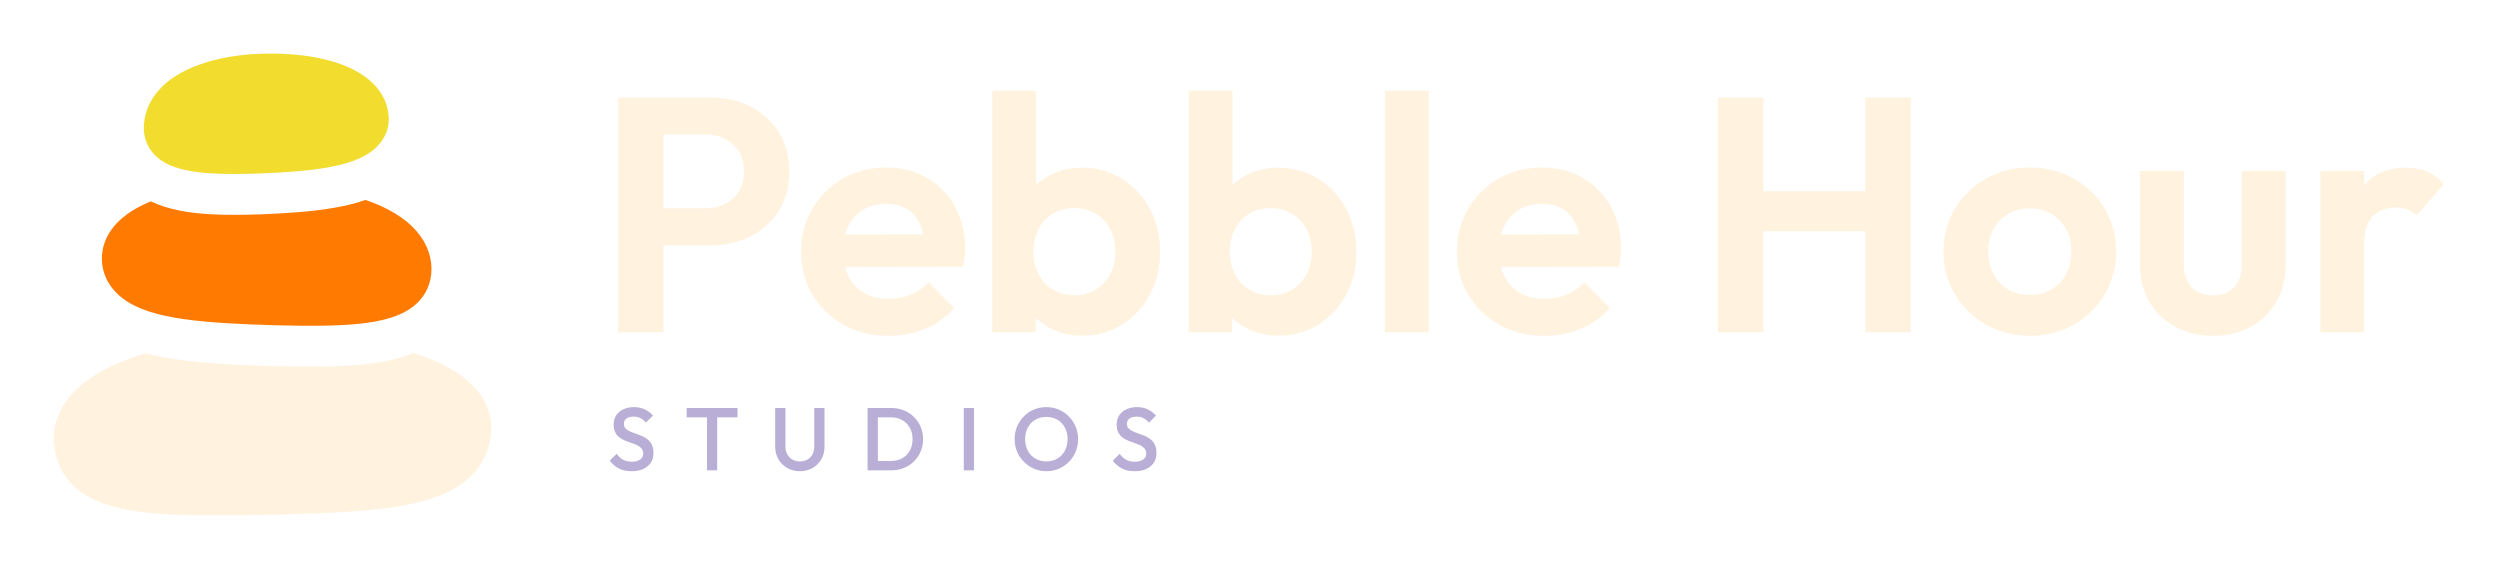
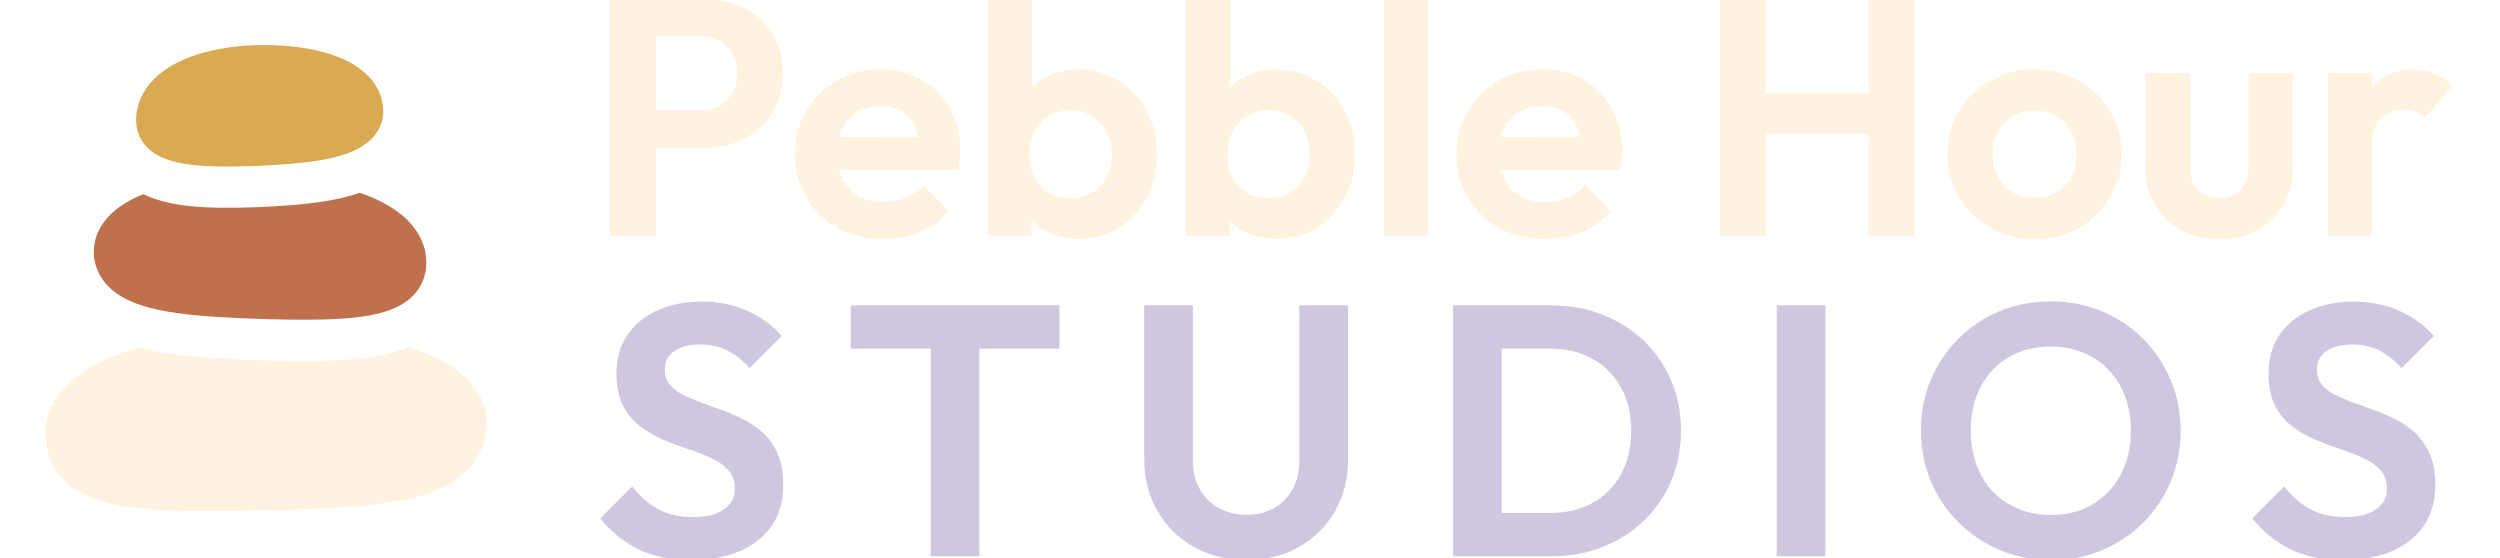
- <svg xmlns="http://www.w3.org/2000/svg" viewBox="0 0 1123 256" width="1123" height="256">
-   <g transform="translate(-1.57,0.91) scale(0.620)">
+ <svg xmlns="http://www.w3.org/2000/svg" viewBox="0 0 1113 248" width="1113" height="248">
+   <g transform="translate(-5.57,-3.09) scale(0.620)">
    <g transform="translate(-16.178,-4.770) scale(1.0571)">
      <path d="M354.466 296.764C354.408 303.236 352.833 310.433 349.735 316.711C346.637 322.99 342.007 328.689 335.826 333.471C329.644 338.252 321.903 342.115 312.686 345.081C303.469 348.046 292.771 350.127 280.878 351.611C268.985 353.096 255.899 354.002 242.134 354.655C228.369 355.308 213.517 355.729 199.493 356.023C185.478 356.316 172.301 356.482 159.345 356.389C146.388 356.296 134.075 355.922 122.897 354.921C111.719 353.919 101.676 352.273 93.045 349.681C84.413 347.089 77.188 343.54 71.448 339.008C65.709 334.477 61.447 328.964 58.638 322.809C55.83 316.654 54.473 309.519 54.532 303.047C54.59 296.583 56.064 290.794 58.981 284.897C61.899 279.001 66.262 273.351 72.089 268.164C77.917 262.977 85.217 258.253 93.91 254.121C100.994 250.754 109.007 247.779 117.799 245.226C124.828 247.115 132.121 248.484 139.653 249.557C149.81 251.003 160.424 251.91 171.347 252.585C182.269 253.261 193.903 253.717 204.725 254.02C215.539 254.322 225.529 254.469 235.68 254.379C245.83 254.289 255.725 253.953 265.282 253.031C274.839 252.109 284.086 250.61 293.005 247.887C295.693 247.066 298.358 246.126 300.976 245.051C305.427 246.419 309.626 247.91 313.55 249.52C322.707 253.278 330.373 257.689 336.467 262.626C342.56 267.564 347.089 273.027 350.078 278.799C353.067 284.572 354.525 290.3 354.466 296.764Z" fill="#FFF3E0" />
-       <path d="M313.438 187.029C313.498 192.002 312.497 196.88 310.416 201.348C308.336 205.816 305.17 209.835 300.902 213.167C296.633 216.5 291.256 219.145 284.829 221.107C278.402 223.069 270.922 224.356 262.593 225.16C254.264 225.964 245.089 226.295 235.432 226.38C225.776 226.466 216.062 226.325 205.507 226.031C194.943 225.735 183.545 225.286 173.075 224.639C162.605 223.991 152.65 223.125 143.601 221.836C134.552 220.547 126.411 218.824 119.395 216.486C112.378 214.148 106.483 211.188 101.772 207.605C97.061 204.022 93.529 199.816 91.161 195.224C88.793 190.632 87.586 185.692 87.526 180.719C87.466 175.745 88.553 170.746 90.809 166.034C93.065 161.322 96.492 156.869 101.112 152.854C105.731 148.838 111.548 145.26 118.499 142.222C119.345 141.852 120.207 141.491 121.086 141.137C123.814 142.43 126.597 143.531 129.388 144.462C136.689 146.896 144.093 148.252 151.557 149.094C159.02 149.937 166.573 150.261 174.222 150.351C181.872 150.44 189.25 150.305 197.361 149.993C205.478 149.682 214.32 149.194 222.639 148.497C230.959 147.8 239.117 146.881 247.055 145.487C254.269 144.22 261.319 142.562 268.152 140.156C273.913 142.119 279.2 144.354 283.934 146.843C290.426 150.256 295.882 154.149 300.242 158.416C304.602 162.682 307.872 167.322 310.065 172.158C312.257 176.995 313.378 182.055 313.438 187.029Z" fill="#FF7A00" />
-       <path d="M284.135 84.614C284.17 88.74 283.308 92.368 281.551 95.994C279.793 99.619 277.135 102.972 273.586 105.874C270.037 108.775 265.592 111.224 260.323 113.21C255.054 115.196 248.958 116.724 242.211 117.909C235.463 119.094 228.065 119.944 220.302 120.595C212.538 121.245 204.031 121.717 196.286 122.014C188.549 122.311 181.579 122.435 174.55 122.353C167.52 122.27 160.817 121.962 154.697 121.271C148.578 120.58 143.042 119.499 138.246 117.9C133.45 116.301 129.392 114.178 126.137 111.538C122.881 108.898 120.425 105.741 118.778 102.247C117.131 98.752 116.294 95.189 116.259 91.063C116.224 86.933 116.992 82.245 118.574 77.978C120.155 73.711 122.551 69.603 125.752 65.806C128.954 62.008 132.964 58.522 137.721 55.448C142.477 52.373 147.982 49.708 154.077 47.505C160.173 45.303 166.858 43.56 173.877 42.3C180.895 41.041 187.859 40.277 195.596 39.98C203.341 39.683 211.854 39.851 219.629 40.543C227.403 41.234 234.819 42.435 241.591 44.143C248.363 45.852 254.49 48.07 259.798 50.758C265.107 53.446 269.598 56.605 273.202 60.141C276.805 63.677 279.524 67.589 281.347 71.725C283.169 75.862 284.1 80.483 284.135 84.614Z" fill="#F2DC2E" />
+       <path d="M313.438 187.029C313.498 192.002 312.497 196.88 310.416 201.348C308.336 205.816 305.17 209.835 300.902 213.167C296.633 216.5 291.256 219.145 284.829 221.107C278.402 223.069 270.922 224.356 262.593 225.16C254.264 225.964 245.089 226.295 235.432 226.38C225.776 226.466 216.062 226.325 205.507 226.031C194.943 225.735 183.545 225.286 173.075 224.639C162.605 223.991 152.65 223.125 143.601 221.836C134.552 220.547 126.411 218.824 119.395 216.486C112.378 214.148 106.483 211.188 101.772 207.605C97.061 204.022 93.529 199.816 91.161 195.224C88.793 190.632 87.586 185.692 87.526 180.719C87.466 175.745 88.553 170.746 90.809 166.034C93.065 161.322 96.492 156.869 101.112 152.854C105.731 148.838 111.548 145.26 118.499 142.222C119.345 141.852 120.207 141.491 121.086 141.137C123.814 142.43 126.597 143.531 129.388 144.462C136.689 146.896 144.093 148.252 151.557 149.094C159.02 149.937 166.573 150.261 174.222 150.351C181.872 150.44 189.25 150.305 197.361 149.993C205.478 149.682 214.32 149.194 222.639 148.497C230.959 147.8 239.117 146.881 247.055 145.487C254.269 144.22 261.319 142.562 268.152 140.156C273.913 142.119 279.2 144.354 283.934 146.843C290.426 150.256 295.882 154.149 300.242 158.416C304.602 162.682 307.872 167.322 310.065 172.158C312.257 176.995 313.378 182.055 313.438 187.029Z" fill="#BF704D" />
+       <path d="M284.135 84.614C284.17 88.74 283.308 92.368 281.551 95.994C279.793 99.619 277.135 102.972 273.586 105.874C270.037 108.775 265.592 111.224 260.323 113.21C255.054 115.196 248.958 116.724 242.211 117.909C235.463 119.094 228.065 119.944 220.302 120.595C212.538 121.245 204.031 121.717 196.286 122.014C188.549 122.311 181.579 122.435 174.55 122.353C167.52 122.27 160.817 121.962 154.697 121.271C148.578 120.58 143.042 119.499 138.246 117.9C133.45 116.301 129.392 114.178 126.137 111.538C122.881 108.898 120.425 105.741 118.778 102.247C117.131 98.752 116.294 95.189 116.259 91.063C116.224 86.933 116.992 82.245 118.574 77.978C120.155 73.711 122.551 69.603 125.752 65.806C128.954 62.008 132.964 58.522 137.721 55.448C142.477 52.373 147.982 49.708 154.077 47.505C160.173 45.303 166.858 43.56 173.877 42.3C180.895 41.041 187.859 40.277 195.596 39.98C203.341 39.683 211.854 39.851 219.629 40.543C227.403 41.234 234.819 42.435 241.591 44.143C248.363 45.852 254.49 48.07 259.798 50.758C265.107 53.446 269.598 56.605 273.202 60.141C276.805 63.677 279.524 67.589 281.347 71.725C283.169 75.862 284.1 80.483 284.135 84.614Z" fill="#D9AA52" />
    </g>
  </g>
-   <path d="M292.58 110.2V93.55H317.1Q321.96 93.55 325.81 91.58Q329.66 89.62 331.91 85.91Q334.16 82.2 334.16 77.01Q334.16 71.82 331.91 68.11Q329.66 64.4 325.81 62.44Q321.96 60.47 317.1 60.47H292.58V43.82H319.24Q329.25 43.82 337.24 47.89Q345.23 51.96 349.88 59.38Q354.53 66.8 354.53 76.99Q354.53 87.13 349.88 94.6Q345.23 102.06 337.24 106.13Q329.25 110.2 319.24 110.2ZM277.61 149.27V43.82H298.05V149.27ZM399.26 150.85Q387.94 150.85 379.03 145.97Q370.13 141.1 364.99 132.49Q359.85 123.88 359.85 113.05Q359.85 102.25 364.89 93.72Q369.94 85.18 378.62 80.22Q387.3 75.25 397.99 75.25Q408.41 75.25 416.42 79.92Q424.43 84.58 429 92.76Q433.58 100.93 433.58 111.4Q433.58 113.31 433.35 115.33Q433.13 117.36 432.6 119.87L371.63 119.98V105.36L423.45 105.25L415.43 111.28Q415.2 104.83 413.16 100.5Q411.11 96.17 407.31 93.88Q403.5 91.6 397.91 91.6Q392.06 91.6 387.75 94.18Q383.44 96.77 381.09 101.48Q378.75 106.18 378.75 112.75Q378.75 119.35 381.24 124.2Q383.74 129.06 388.35 131.67Q392.96 134.27 399.15 134.27Q404.63 134.27 409.16 132.38Q413.7 130.48 417 126.73L428.55 138.36Q423.23 144.55 415.65 147.7Q408.08 150.85 399.26 150.85ZM486 150.77Q478.16 150.77 471.86 147.49Q465.56 144.21 461.79 138.53Q458.03 132.85 457.73 125.72V100Q458.03 92.87 461.85 87.28Q465.68 81.7 471.98 78.51Q478.28 75.32 486 75.32Q496.05 75.32 504 80.31Q511.95 85.3 516.53 93.83Q521.1 102.36 521.1 113.16Q521.1 123.85 516.53 132.36Q511.95 140.87 504 145.82Q496.05 150.77 486 150.77ZM445.73 149.27V40.82H465.45V94.63L462.11 112.15L465.26 129.81V149.27ZM482.62 132.62Q488.03 132.62 492.15 130.13Q496.28 127.63 498.64 123.21Q501 118.78 501 113.05Q501 107.31 498.64 102.88Q496.28 98.46 492.13 95.97Q487.99 93.47 482.59 93.47Q477.19 93.47 473.01 95.97Q468.83 98.46 466.54 102.87Q464.25 107.27 464.25 113.05Q464.25 118.82 466.56 123.25Q468.86 127.67 473.04 130.15Q477.23 132.62 482.62 132.62ZM574.2 150.77Q566.36 150.77 560.06 147.49Q553.76 144.21 549.99 138.53Q546.22 132.85 545.92 125.72V100Q546.22 92.87 550.05 87.28Q553.88 81.7 560.17 78.51Q566.47 75.32 574.2 75.32Q584.25 75.32 592.2 80.31Q600.15 85.3 604.72 93.83Q609.3 102.36 609.3 113.16Q609.3 123.85 604.72 132.36Q600.15 140.87 592.2 145.82Q584.25 150.77 574.2 150.77ZM533.92 149.27V40.82H553.65V94.63L550.31 112.15L553.46 129.81V149.27ZM570.82 132.62Q576.22 132.62 580.35 130.13Q584.47 127.63 586.84 123.21Q589.2 118.78 589.2 113.05Q589.2 107.31 586.84 102.88Q584.47 98.46 580.33 95.97Q576.19 93.47 570.79 93.47Q565.39 93.47 561.21 95.97Q557.02 98.46 554.74 102.87Q552.45 107.27 552.45 113.05Q552.45 118.82 554.76 123.25Q557.06 127.67 561.24 130.15Q565.42 132.62 570.82 132.62ZM622.12 149.27V40.82H641.85V149.27ZM693.86 150.85Q682.54 150.85 673.63 145.97Q664.72 141.1 659.59 132.49Q654.45 123.88 654.45 113.05Q654.45 102.25 659.49 93.72Q664.54 85.18 673.22 80.22Q681.9 75.25 692.59 75.25Q703.01 75.25 711.02 79.92Q719.02 84.58 723.6 92.76Q728.17 100.93 728.17 111.4Q728.17 113.31 727.95 115.33Q727.72 117.36 727.2 119.87L666.22 119.98V105.36L718.05 105.25L710.02 111.28Q709.8 104.83 707.76 100.5Q705.71 96.17 701.91 93.88Q698.1 91.6 692.51 91.6Q686.66 91.6 682.35 94.18Q678.04 96.77 675.69 101.48Q673.35 106.18 673.35 112.75Q673.35 119.35 675.84 124.2Q678.34 129.06 682.95 131.67Q687.56 134.27 693.75 134.27Q699.22 134.27 703.76 132.38Q708.3 130.48 711.6 126.73L723.15 138.36Q717.82 144.55 710.25 147.7Q702.67 150.85 693.86 150.85ZM771.71 149.27V43.82H792.15V149.27ZM837.9 149.27V43.82H858.34V149.27ZM784.69 103.9V85.86H843.64V103.9ZM911.77 150.85Q900.86 150.85 892.07 145.82Q883.27 140.8 878.14 132.17Q873 123.55 873 112.9Q873 102.25 878.12 93.77Q883.24 85.3 892.03 80.27Q900.83 75.25 911.74 75.25Q922.76 75.25 931.54 80.22Q940.31 85.18 945.45 93.72Q950.59 102.25 950.59 112.9Q950.59 123.55 945.47 132.17Q940.35 140.8 931.58 145.82Q922.8 150.85 911.77 150.85ZM911.74 132.47Q917.29 132.47 921.53 130Q925.76 127.52 928.11 123.08Q930.45 118.63 930.45 112.93Q930.45 107.23 928.03 102.9Q925.61 98.57 921.45 96.1Q917.29 93.62 911.74 93.62Q906.34 93.62 902.1 96.12Q897.86 98.61 895.5 102.94Q893.14 107.27 893.14 112.97Q893.14 118.63 895.5 123.08Q897.86 127.52 902.1 130Q906.34 132.47 911.74 132.47ZM994.01 150.85Q984.49 150.85 977.05 146.76Q969.6 142.67 965.42 135.47Q961.24 128.27 961.24 118.86V76.82H980.96V118.37Q980.96 122.88 982.5 126.07Q984.03 129.27 986.99 130.98Q989.96 132.7 994.05 132.7Q1000.2 132.7 1003.61 128.95Q1007.03 125.19 1007.03 118.37V76.82H1026.75V118.86Q1026.75 128.38 1022.59 135.58Q1018.43 142.78 1011.05 146.82Q1003.67 150.85 994.01 150.85ZM1042.28 149.27V76.82H1062V149.27ZM1062 109.26 1054.31 104.08Q1055.74 90.85 1062.19 83.08Q1068.64 75.32 1080.71 75.32Q1086.04 75.32 1090.22 77.08Q1094.4 78.85 1097.78 82.67L1085.55 96.85Q1083.83 94.97 1081.51 94.09Q1079.2 93.21 1076.18 93.21Q1069.88 93.21 1065.94 97.14Q1062 101.07 1062 109.26Z" fill="#FFF3E0" />
-   <path d="M283.69 211.67Q280.37 211.67 278.05 210.47Q275.73 209.27 273.89 206.95L277.01 203.83Q278.17 205.51 279.77 206.45Q281.37 207.39 283.85 207.39Q286.17 207.39 287.55 206.43Q288.93 205.47 288.93 203.79Q288.93 202.39 288.21 201.51Q287.49 200.63 286.31 200.05Q285.13 199.47 283.71 199.01Q282.29 198.55 280.87 197.97Q279.45 197.39 278.27 196.51Q277.09 195.63 276.37 194.23Q275.65 192.83 275.65 190.67Q275.65 188.19 276.87 186.45Q278.09 184.71 280.17 183.79Q282.25 182.87 284.81 182.87Q287.57 182.87 289.75 183.95Q291.93 185.03 293.29 186.71L290.17 189.83Q288.97 188.47 287.67 187.81Q286.37 187.15 284.69 187.15Q282.61 187.15 281.43 187.99Q280.25 188.83 280.25 190.35Q280.25 191.63 280.97 192.41Q281.69 193.19 282.87 193.73Q284.05 194.27 285.47 194.75Q286.89 195.23 288.31 195.83Q289.73 196.43 290.91 197.37Q292.09 198.31 292.81 199.79Q293.53 201.27 293.53 203.51Q293.53 207.27 290.87 209.47Q288.21 211.67 283.69 211.67ZM317.57 211.27V184.07H322.17V211.27ZM308.45 187.47V183.27H331.29V187.47ZM359.34 211.67Q356.16 211.67 353.64 210.23Q351.12 208.8 349.67 206.29Q348.21 203.79 348.21 200.63V183.27H352.81V200.59Q352.81 202.63 353.67 204.14Q354.53 205.64 356.01 206.46Q357.49 207.27 359.34 207.27Q361.21 207.27 362.65 206.46Q364.09 205.64 364.93 204.14Q365.77 202.64 365.77 200.63V183.27H370.37V200.67Q370.37 203.83 368.93 206.31Q367.5 208.79 365.01 210.23Q362.53 211.67 359.34 211.67ZM392.89 211.27V207.07H400.25Q403.13 207.07 405.31 205.83Q407.49 204.59 408.71 202.37Q409.93 200.15 409.93 197.23Q409.93 194.35 408.69 192.15Q407.45 189.95 405.27 188.71Q403.09 187.47 400.25 187.47H392.89V183.27H400.37Q403.41 183.27 406.01 184.33Q408.61 185.39 410.55 187.29Q412.49 189.19 413.57 191.73Q414.65 194.27 414.65 197.27Q414.65 200.23 413.57 202.79Q412.49 205.35 410.57 207.25Q408.65 209.15 406.05 210.21Q403.45 211.27 400.45 211.27ZM389.73 211.27V183.27H394.33V211.27ZM432.93 211.27V183.27H437.53V211.27ZM470.09 211.67Q467.09 211.67 464.49 210.55Q461.89 209.43 459.93 207.45Q457.97 205.47 456.87 202.85Q455.77 200.23 455.77 197.23Q455.77 194.23 456.87 191.63Q457.97 189.03 459.91 187.05Q461.85 185.07 464.43 183.97Q467.01 182.87 470.01 182.87Q473.01 182.87 475.59 183.97Q478.17 185.07 480.13 187.05Q482.09 189.03 483.19 191.65Q484.29 194.27 484.29 197.27Q484.29 200.27 483.19 202.89Q482.09 205.51 480.15 207.47Q478.21 209.43 475.63 210.55Q473.05 211.67 470.09 211.67ZM470.01 207.27Q472.85 207.27 474.99 205.99Q477.13 204.71 478.35 202.45Q479.57 200.19 479.57 197.23Q479.57 195.03 478.87 193.21Q478.17 191.39 476.89 190.05Q475.61 188.71 473.87 187.99Q472.13 187.27 470.01 187.27Q467.21 187.27 465.07 188.53Q462.93 189.79 461.71 192.03Q460.49 194.27 460.49 197.23Q460.49 199.43 461.19 201.29Q461.89 203.15 463.15 204.47Q464.41 205.79 466.17 206.53Q467.93 207.27 470.01 207.27ZM509.65 211.67Q506.33 211.67 504.01 210.47Q501.69 209.27 499.85 206.95L502.97 203.83Q504.13 205.51 505.73 206.45Q507.33 207.39 509.81 207.39Q512.13 207.39 513.51 206.43Q514.89 205.47 514.89 203.79Q514.89 202.39 514.17 201.51Q513.45 200.63 512.27 200.05Q511.09 199.47 509.67 199.01Q508.25 198.55 506.83 197.97Q505.41 197.39 504.23 196.51Q503.05 195.63 502.33 194.23Q501.61 192.83 501.61 190.67Q501.61 188.19 502.83 186.45Q504.05 184.71 506.13 183.79Q508.21 182.87 510.77 182.87Q513.53 182.87 515.71 183.95Q517.89 185.03 519.25 186.71L516.13 189.83Q514.93 188.47 513.63 187.81Q512.33 187.15 510.65 187.15Q508.57 187.15 507.39 187.99Q506.21 188.83 506.21 190.35Q506.21 191.63 506.93 192.41Q507.65 193.19 508.83 193.73Q510.01 194.27 511.43 194.75Q512.85 195.23 514.27 195.83Q515.69 196.43 516.87 197.37Q518.05 198.31 518.77 199.79Q519.49 201.27 519.49 203.51Q519.49 207.27 516.83 209.47Q514.17 211.67 509.65 211.67Z" fill="#B9AED6" />
+   <path d="M286.58 65.84V49.19H311.1Q315.96 49.19 319.81 47.22Q323.66 45.26 325.91 41.55Q328.16 37.84 328.16 32.65Q328.16 27.46 325.91 23.75Q323.66 20.04 319.81 18.08Q315.96 16.11 311.1 16.11H286.58V-0.54H313.24Q323.25 -0.54 331.24 3.53Q339.23 7.6 343.88 15.02Q348.53 22.44 348.53 32.63Q348.53 42.77 343.88 50.24Q339.23 57.7 331.24 61.77Q323.25 65.84 313.24 65.84ZM271.61 104.91V-0.54H292.05V104.91ZM393.26 106.49Q381.94 106.49 373.03 101.61Q364.13 96.74 358.99 88.13Q353.85 79.52 353.85 68.69Q353.85 57.89 358.89 49.36Q363.94 40.82 372.62 35.86Q381.3 30.89 391.99 30.89Q402.41 30.89 410.42 35.56Q418.43 40.22 423 48.4Q427.58 56.57 427.58 67.04Q427.58 68.95 427.35 70.97Q427.13 73 426.6 75.51L365.63 75.62V61L417.45 60.89L409.43 66.92Q409.2 60.47 407.16 56.14Q405.11 51.81 401.31 49.52Q397.5 47.24 391.91 47.24Q386.06 47.24 381.75 49.82Q377.44 52.41 375.09 57.12Q372.75 61.82 372.75 68.39Q372.75 74.99 375.24 79.84Q377.74 84.7 382.35 87.31Q386.96 89.91 393.15 89.91Q398.63 89.91 403.16 88.02Q407.7 86.12 411 82.37L422.55 94Q417.23 100.19 409.65 103.34Q402.08 106.49 393.26 106.49ZM480 106.41Q472.16 106.41 465.86 103.13Q459.56 99.85 455.79 94.17Q452.03 88.49 451.73 81.36V55.64Q452.03 48.51 455.85 42.92Q459.68 37.34 465.98 34.15Q472.28 30.96 480 30.96Q490.05 30.96 498 35.95Q505.95 40.94 510.53 49.47Q515.1 58 515.1 68.8Q515.1 79.49 510.53 88Q505.95 96.51 498 101.46Q490.05 106.41 480 106.41ZM439.73 104.91V-3.54H459.45V50.27L456.11 67.79L459.26 85.45V104.91ZM476.62 88.26Q482.03 88.26 486.15 85.77Q490.28 83.27 492.64 78.85Q495 74.42 495 68.69Q495 62.95 492.64 58.52Q490.28 54.1 486.13 51.61Q481.99 49.11 476.59 49.11Q471.19 49.11 467.01 51.61Q462.83 54.1 460.54 58.51Q458.25 62.91 458.25 68.69Q458.25 74.46 460.56 78.89Q462.86 83.31 467.04 85.79Q471.23 88.26 476.62 88.26ZM568.2 106.41Q560.36 106.41 554.06 103.13Q547.76 99.85 543.99 94.17Q540.22 88.49 539.92 81.36V55.64Q540.22 48.51 544.05 42.92Q547.88 37.34 554.17 34.15Q560.47 30.96 568.2 30.96Q578.25 30.96 586.2 35.95Q594.15 40.94 598.72 49.47Q603.3 58 603.3 68.8Q603.3 79.49 598.72 88Q594.15 96.51 586.2 101.46Q578.25 106.41 568.2 106.41ZM527.92 104.91V-3.54H547.65V50.27L544.31 67.79L547.46 85.45V104.91ZM564.82 88.26Q570.22 88.26 574.35 85.77Q578.47 83.27 580.84 78.85Q583.2 74.42 583.2 68.69Q583.2 62.95 580.84 58.52Q578.47 54.1 574.33 51.61Q570.19 49.11 564.79 49.11Q559.39 49.11 555.21 51.61Q551.02 54.1 548.74 58.51Q546.45 62.91 546.45 68.69Q546.45 74.46 548.76 78.89Q551.06 83.31 555.24 85.79Q559.42 88.26 564.82 88.26ZM616.12 104.91V-3.54H635.85V104.91ZM687.86 106.49Q676.54 106.49 667.63 101.61Q658.72 96.74 653.59 88.13Q648.45 79.52 648.45 68.69Q648.45 57.89 653.49 49.36Q658.54 40.82 667.22 35.86Q675.9 30.89 686.59 30.89Q697.01 30.89 705.02 35.56Q713.02 40.22 717.6 48.4Q722.17 56.57 722.17 67.04Q722.17 68.95 721.95 70.97Q721.72 73 721.2 75.51L660.22 75.62V61L712.05 60.89L704.02 66.92Q703.8 60.47 701.76 56.14Q699.71 51.81 695.91 49.52Q692.1 47.24 686.51 47.24Q680.66 47.24 676.35 49.82Q672.04 52.41 669.69 57.12Q667.35 61.82 667.35 68.39Q667.35 74.99 669.84 79.84Q672.34 84.7 676.95 87.31Q681.56 89.91 687.75 89.91Q693.22 89.91 697.76 88.02Q702.3 86.12 705.6 82.37L717.15 94Q711.82 100.19 704.25 103.34Q696.67 106.49 687.86 106.49ZM765.71 104.91V-0.54H786.15V104.91ZM831.9 104.91V-0.54H852.34V104.91ZM778.69 59.54V41.5H837.64V59.54ZM905.77 106.49Q894.86 106.49 886.07 101.46Q877.27 96.44 872.14 87.81Q867 79.19 867 68.54Q867 57.89 872.12 49.41Q877.24 40.94 886.03 35.91Q894.83 30.89 905.74 30.89Q916.76 30.89 925.54 35.86Q934.31 40.82 939.45 49.36Q944.59 57.89 944.59 68.54Q944.59 79.19 939.47 87.81Q934.35 96.44 925.58 101.46Q916.8 106.49 905.77 106.49ZM905.74 88.11Q911.29 88.11 915.53 85.64Q919.76 83.16 922.11 78.72Q924.45 74.27 924.45 68.57Q924.45 62.87 922.03 58.54Q919.61 54.21 915.45 51.74Q911.29 49.26 905.74 49.26Q900.34 49.26 896.1 51.76Q891.86 54.25 889.5 58.58Q887.14 62.91 887.14 68.61Q887.14 74.27 889.5 78.72Q891.86 83.16 896.1 85.64Q900.34 88.11 905.74 88.11ZM988.01 106.49Q978.49 106.49 971.05 102.4Q963.6 98.31 959.42 91.11Q955.24 83.91 955.24 74.5V32.46H974.96V74.01Q974.96 78.52 976.5 81.71Q978.03 84.91 980.99 86.62Q983.96 88.34 988.05 88.34Q994.2 88.34 997.61 84.58Q1001.03 80.83 1001.03 74.01V32.46H1020.75V74.5Q1020.75 84.02 1016.59 91.22Q1012.43 98.42 1005.05 102.46Q997.67 106.49 988.01 106.49ZM1036.28 104.91V32.46H1056V104.91ZM1056 64.9 1048.31 59.72Q1049.74 46.49 1056.19 38.72Q1062.64 30.96 1074.71 30.96Q1080.04 30.96 1084.22 32.72Q1088.4 34.49 1091.78 38.31L1079.55 52.49Q1077.83 50.61 1075.51 49.73Q1073.2 48.85 1070.18 48.85Q1063.88 48.85 1059.94 52.78Q1056 56.71 1056 64.9Z" fill="#FFF3E0" />
+   <path d="M307.62 249.3Q294.12 249.3 284.53 244.67Q274.93 240.05 267.19 230.83L281.45 216.57Q286.45 223.05 292.93 226.62Q299.4 230.2 308.74 230.2Q317.28 230.2 322.22 226.84Q327.17 223.48 327.17 217.6Q327.17 212.56 324.31 209.36Q321.45 206.16 316.76 203.98Q312.07 201.79 306.43 199.95Q300.79 198.1 295.17 195.7Q289.55 193.29 284.86 189.7Q280.18 186.1 277.32 180.48Q274.46 174.86 274.46 166.32Q274.46 156.19 279.4 149.02Q284.35 141.85 292.93 138.06Q301.51 134.27 312.35 134.27Q323.75 134.27 332.97 138.5Q342.18 142.73 348.02 149.6L333.72 163.86Q328.84 158.54 323.65 155.95Q318.47 153.37 311.91 153.37Q304.49 153.37 300.24 156.27Q295.99 159.17 295.99 164.5Q295.99 169.14 298.85 172Q301.71 174.86 306.39 176.91Q311.08 178.95 316.72 180.86Q322.36 182.77 327.98 185.21Q333.6 187.65 338.29 191.47Q342.98 195.28 345.84 201.2Q348.7 207.12 348.7 215.94Q348.7 231.47 337.69 240.38Q326.69 249.3 307.62 249.3ZM414.36 247.63V138.32H436.01V247.63ZM378.73 155.2V135.94H471.68V155.2ZM554.97 249.3Q541.74 249.3 531.46 243.49Q521.18 237.68 515.3 227.51Q509.41 217.35 509.41 204.46V135.94H531.06V205.05Q531.06 212.47 534.21 217.91Q537.37 223.35 542.8 226.28Q548.23 229.2 554.95 229.2Q561.8 229.2 567.06 226.28Q572.32 223.36 575.38 217.94Q578.45 212.53 578.45 205.21V135.94H600.14V204.61Q600.14 217.51 594.33 227.59Q588.52 237.67 578.36 243.49Q568.2 249.3 554.97 249.3ZM661.63 247.63V228.37H690.15Q700.95 228.37 709.07 223.86Q717.2 219.35 721.71 211.07Q726.21 202.79 726.21 191.63Q726.21 180.58 721.63 172.4Q717.04 164.22 708.94 159.71Q700.83 155.2 690.15 155.2H661.23V135.94H690.5Q702.9 135.94 713.44 140.09Q723.99 144.24 731.83 151.76Q739.68 159.29 744.03 169.46Q748.38 179.63 748.38 191.78Q748.38 203.82 744.03 214.05Q739.68 224.28 731.89 231.8Q724.11 239.33 713.58 243.48Q703.06 247.63 690.82 247.63ZM646.89 247.63V135.94H668.54V247.63ZM791 247.63V135.94H812.65V247.63ZM913.27 249.38Q900.99 249.38 890.44 244.93Q879.9 240.48 871.97 232.6Q864.05 224.71 859.62 214.21Q855.19 203.7 855.19 191.63Q855.19 179.51 859.6 169.1Q864.01 158.7 871.85 150.81Q879.7 142.93 890.19 138.56Q900.67 134.19 912.95 134.19Q925.22 134.19 935.71 138.56Q946.19 142.93 954.1 150.81Q962 158.7 966.41 169.18Q970.82 179.67 970.82 191.78Q970.82 203.86 966.41 214.35Q962 224.83 954.16 232.68Q946.31 240.52 935.85 244.95Q925.38 249.38 913.27 249.38ZM912.95 229.28Q923.63 229.28 931.64 224.52Q939.64 219.75 944.15 211.27Q948.66 202.79 948.66 191.63Q948.66 183.32 946.08 176.49Q943.49 169.66 938.73 164.65Q933.96 159.65 927.45 156.97Q920.93 154.29 912.95 154.29Q902.38 154.29 894.38 158.97Q886.37 163.66 881.86 172.06Q877.36 180.46 877.36 191.63Q877.36 199.97 879.94 206.94Q882.52 213.91 887.23 218.85Q891.93 223.8 898.51 226.54Q905.08 229.28 912.95 229.28ZM1043.12 249.3Q1029.61 249.3 1020.02 244.67Q1010.43 240.05 1002.68 230.83L1016.94 216.57Q1021.94 223.05 1028.42 226.62Q1034.89 230.2 1044.23 230.2Q1052.77 230.2 1057.71 226.84Q1062.66 223.48 1062.66 217.6Q1062.66 212.56 1059.8 209.36Q1056.94 206.16 1052.25 203.98Q1047.57 201.79 1041.92 199.95Q1036.28 198.1 1030.66 195.7Q1025.04 193.29 1020.36 189.7Q1015.67 186.1 1012.81 180.48Q1009.95 174.86 1009.95 166.32Q1009.95 156.19 1014.89 149.02Q1019.84 141.85 1028.42 138.06Q1037 134.27 1047.84 134.27Q1059.24 134.27 1068.46 138.5Q1077.67 142.73 1083.51 149.6L1069.21 163.86Q1064.33 158.54 1059.14 155.95Q1053.96 153.37 1047.41 153.37Q1039.98 153.37 1035.73 156.27Q1031.48 159.17 1031.48 164.5Q1031.48 169.14 1034.34 172Q1037.2 174.86 1041.88 176.91Q1046.57 178.95 1052.21 180.86Q1057.85 182.77 1063.47 185.21Q1069.09 187.65 1073.78 191.47Q1078.47 195.28 1081.33 201.2Q1084.19 207.12 1084.19 215.94Q1084.19 231.47 1073.19 240.38Q1062.18 249.3 1043.12 249.3Z" fill="#CFC6E0" />
</svg>
